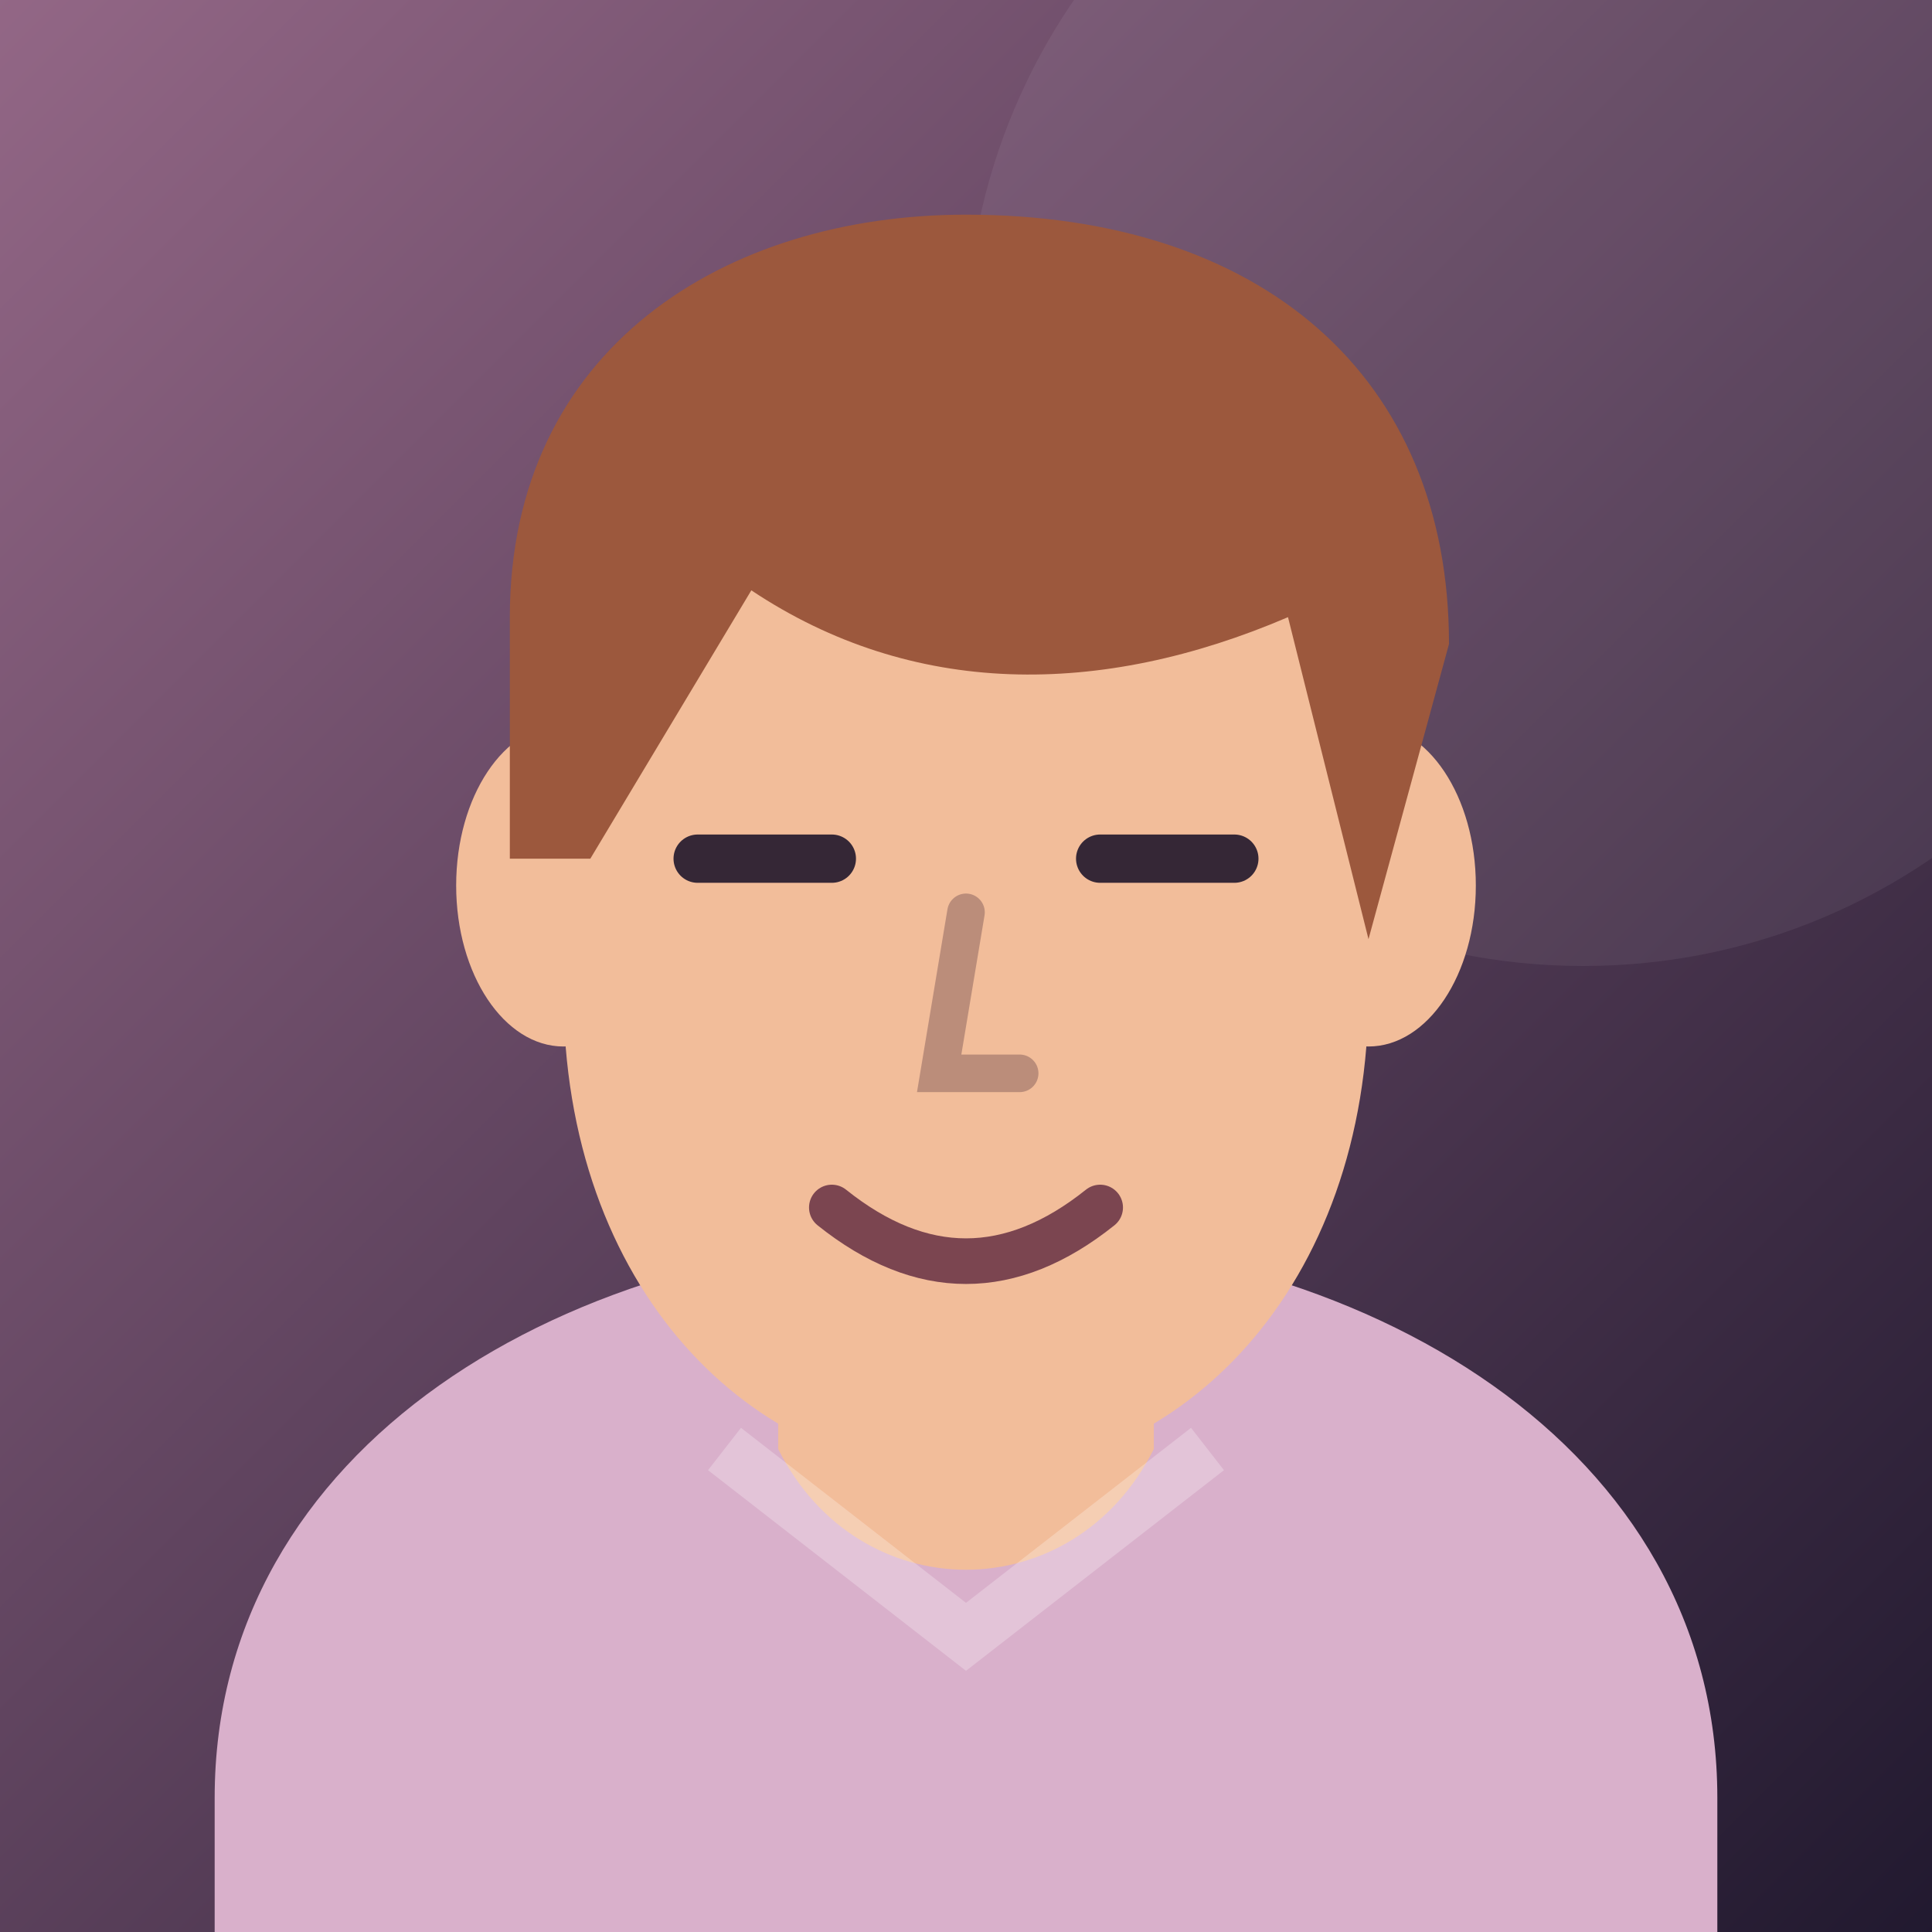
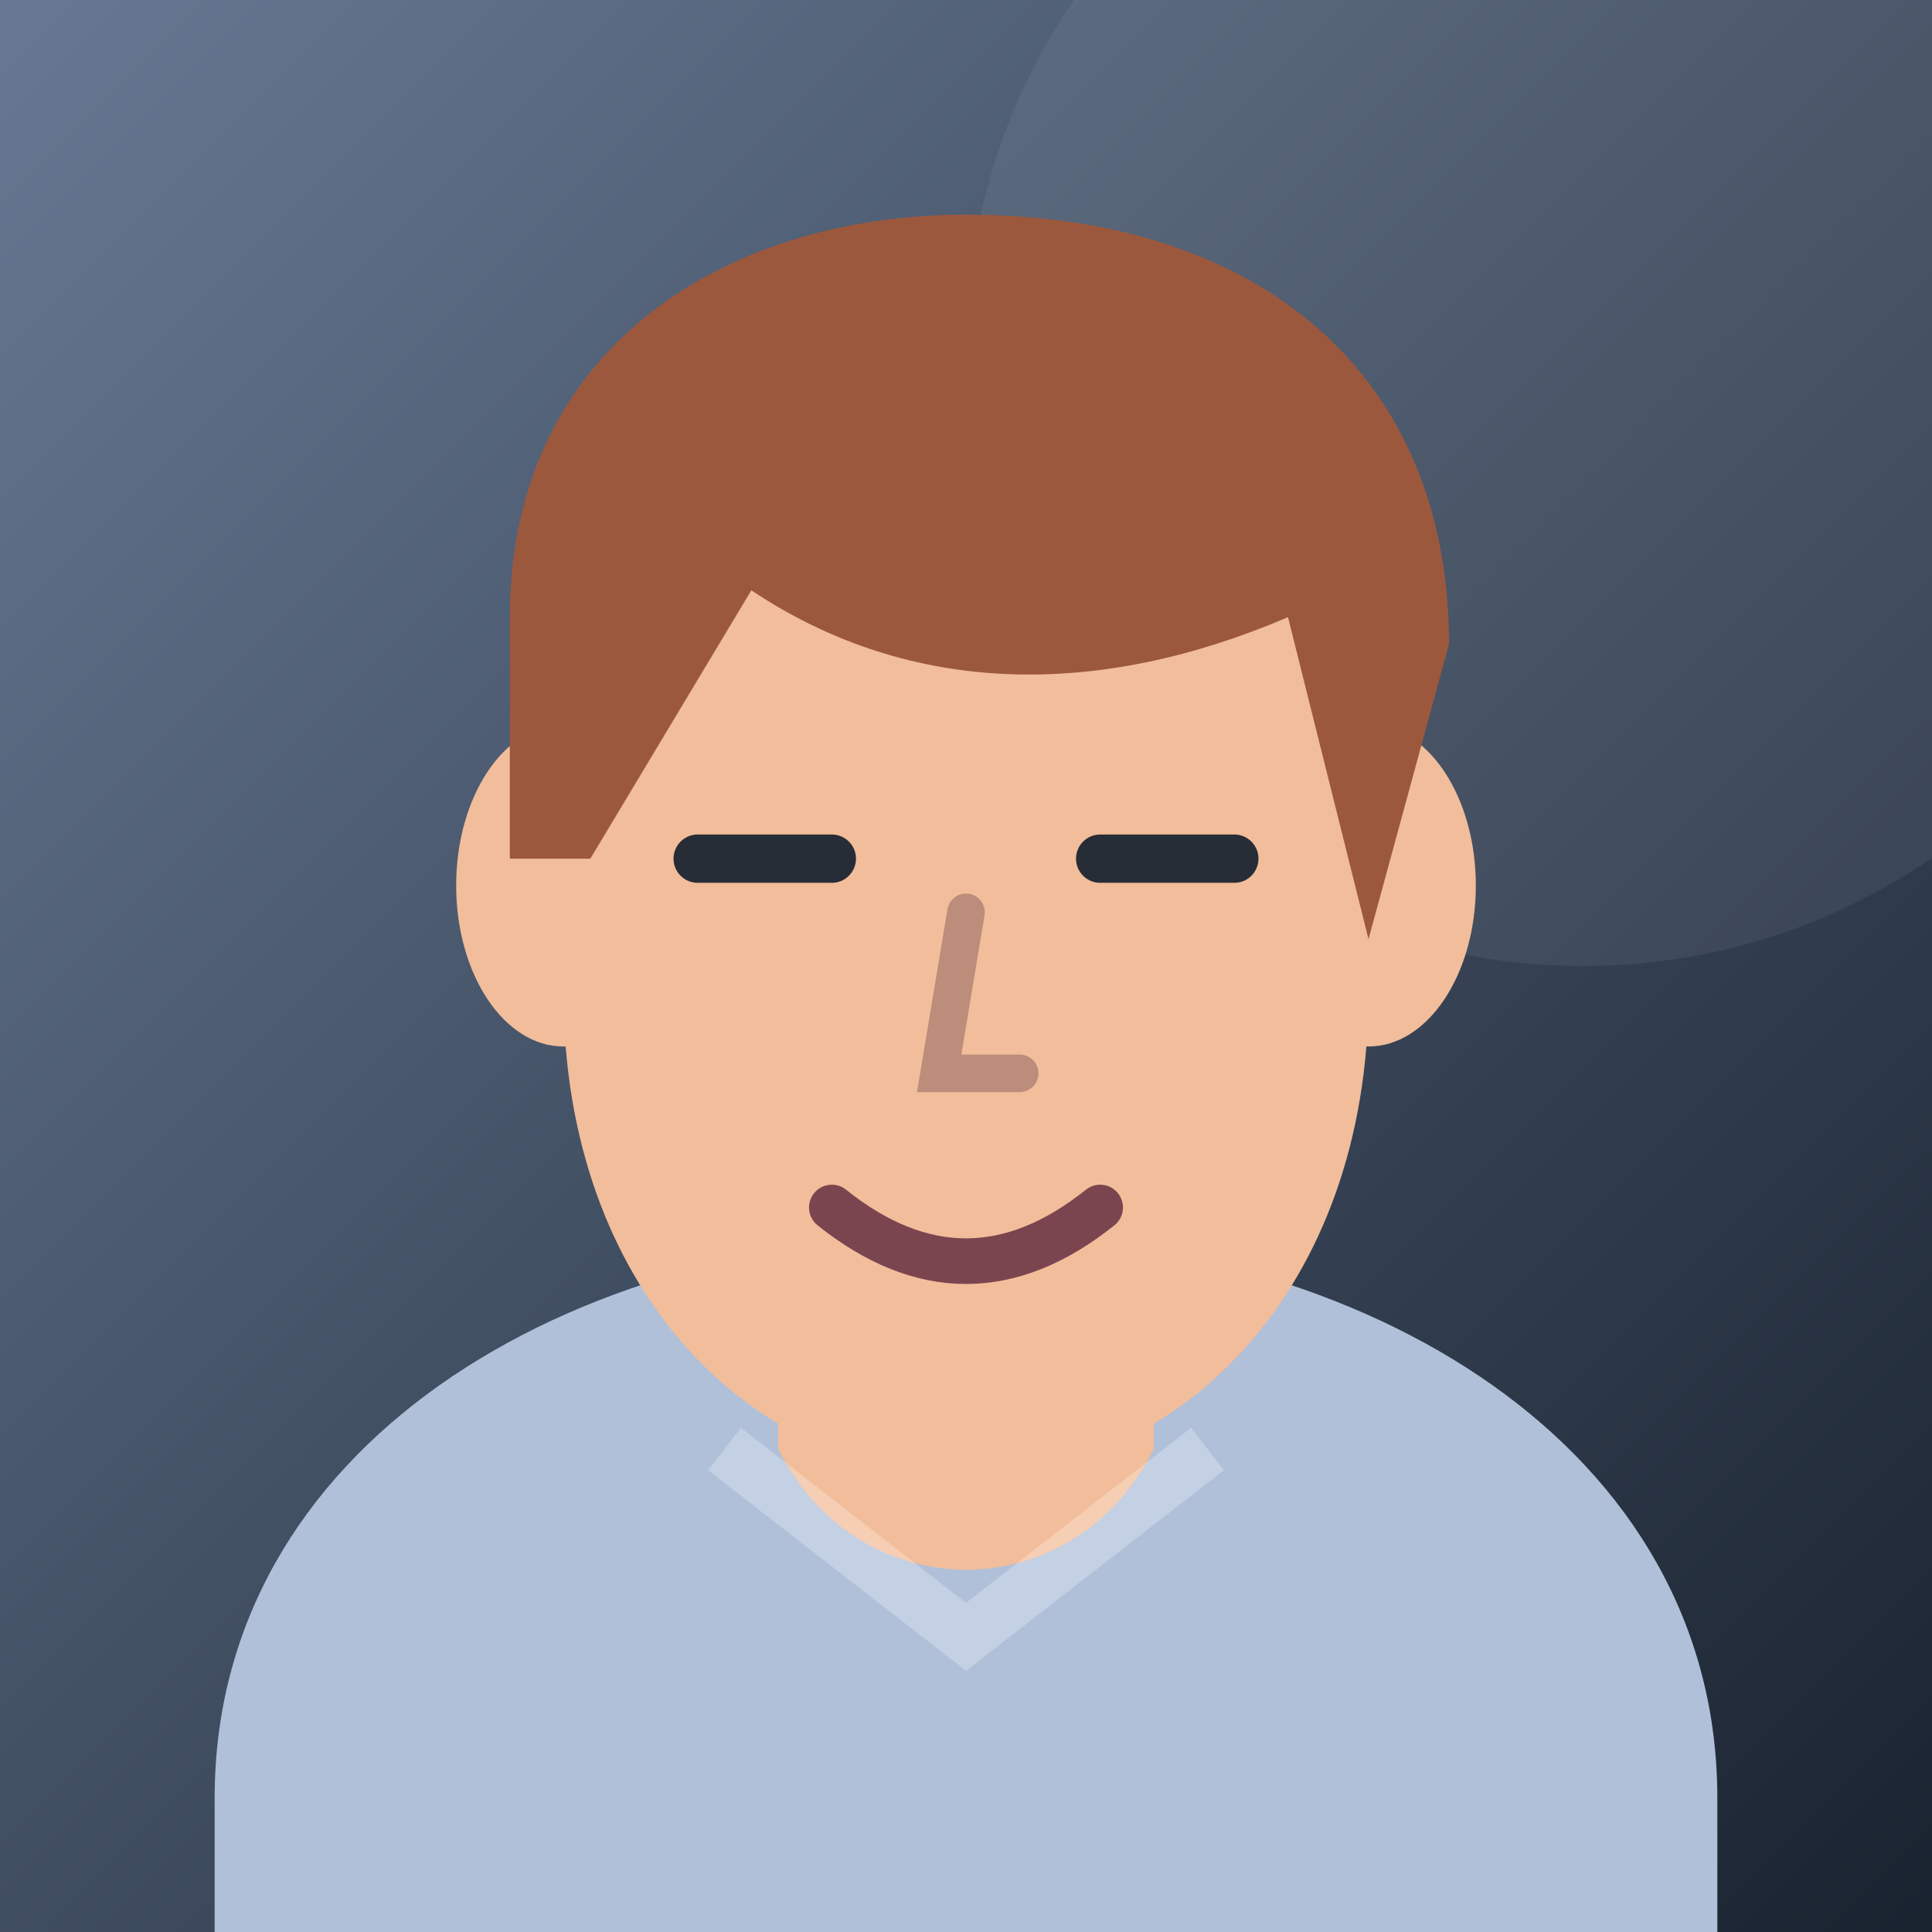
<svg xmlns="http://www.w3.org/2000/svg" width="72" height="72" viewBox="0 0 72 72">
  <defs>
    <linearGradient id="bg" x2="1" y2="1">
-       <stop stop-color="#936786" />
-       <stop offset="1" stop-color="#21192f" />
+       <stop stop-color="#677993" />
+       <stop offset="1" stop-color="#19222f" />
    </linearGradient>
  </defs>
  <path fill="url(#bg)" d="M0 0h72v72H0z" />
  <circle cx="59" cy="13" r="23" fill="#fff" opacity=".06" />
-   <path fill="#d9b0cb" d="M8 74v-7c0-13 13-21 28-21s28 8 28 21v7Z" />
+   <path fill="#b0c0d9" d="M8 74v-7c0-13 13-21 28-21s28 8 28 21v7Z" />
  <path fill="#f2bd9a" d="M29 40h14v14c-3 6-11 6-14 0Z" />
-   <path fill="#442535" opacity=".14" d="M29 42h14v9c-6 1-11-1-14-4Z" />
+   <path fill="#253144" opacity=".14" d="M29 42h14v9c-6 1-11-1-14-4Z" />
  <ellipse cx="21" cy="33" rx="4" ry="6" fill="#f2bd9a" />
  <ellipse cx="51" cy="33" rx="4" ry="6" fill="#f2bd9a" />
  <path fill="#f2bd9a" d="M21 26c0-10 7-15 15-15s15 5 15 15v11c0 11-7 18-15 18s-15-7-15-18Z" />
  <path fill="#9c583d" d="M19 32V23c0-10 8-15 17-15 11 0 18 6 18 16l-3 11-3-12c-7 3-14 3-20-1l-6 10Z" />
-   <path d="M26 32h5m10 0h5" stroke="#352736" stroke-width="1.8" stroke-linecap="round" />
+   <path d="M26 32h5m10 0h5" stroke="#272d36" stroke-width="1.8" stroke-linecap="round" />
  <path d="m36 34-1 6h3" fill="none" stroke="#553541" stroke-opacity=".35" stroke-width="1.4" stroke-linecap="round" />
  <path d="M31 45q5 4 10 0" fill="none" stroke="#7b4550" stroke-width="1.7" stroke-linecap="round" />
  <path d="m27 54 9 7 9-7" fill="none" stroke="#fff" stroke-opacity=".25" stroke-width="2" />
</svg>
